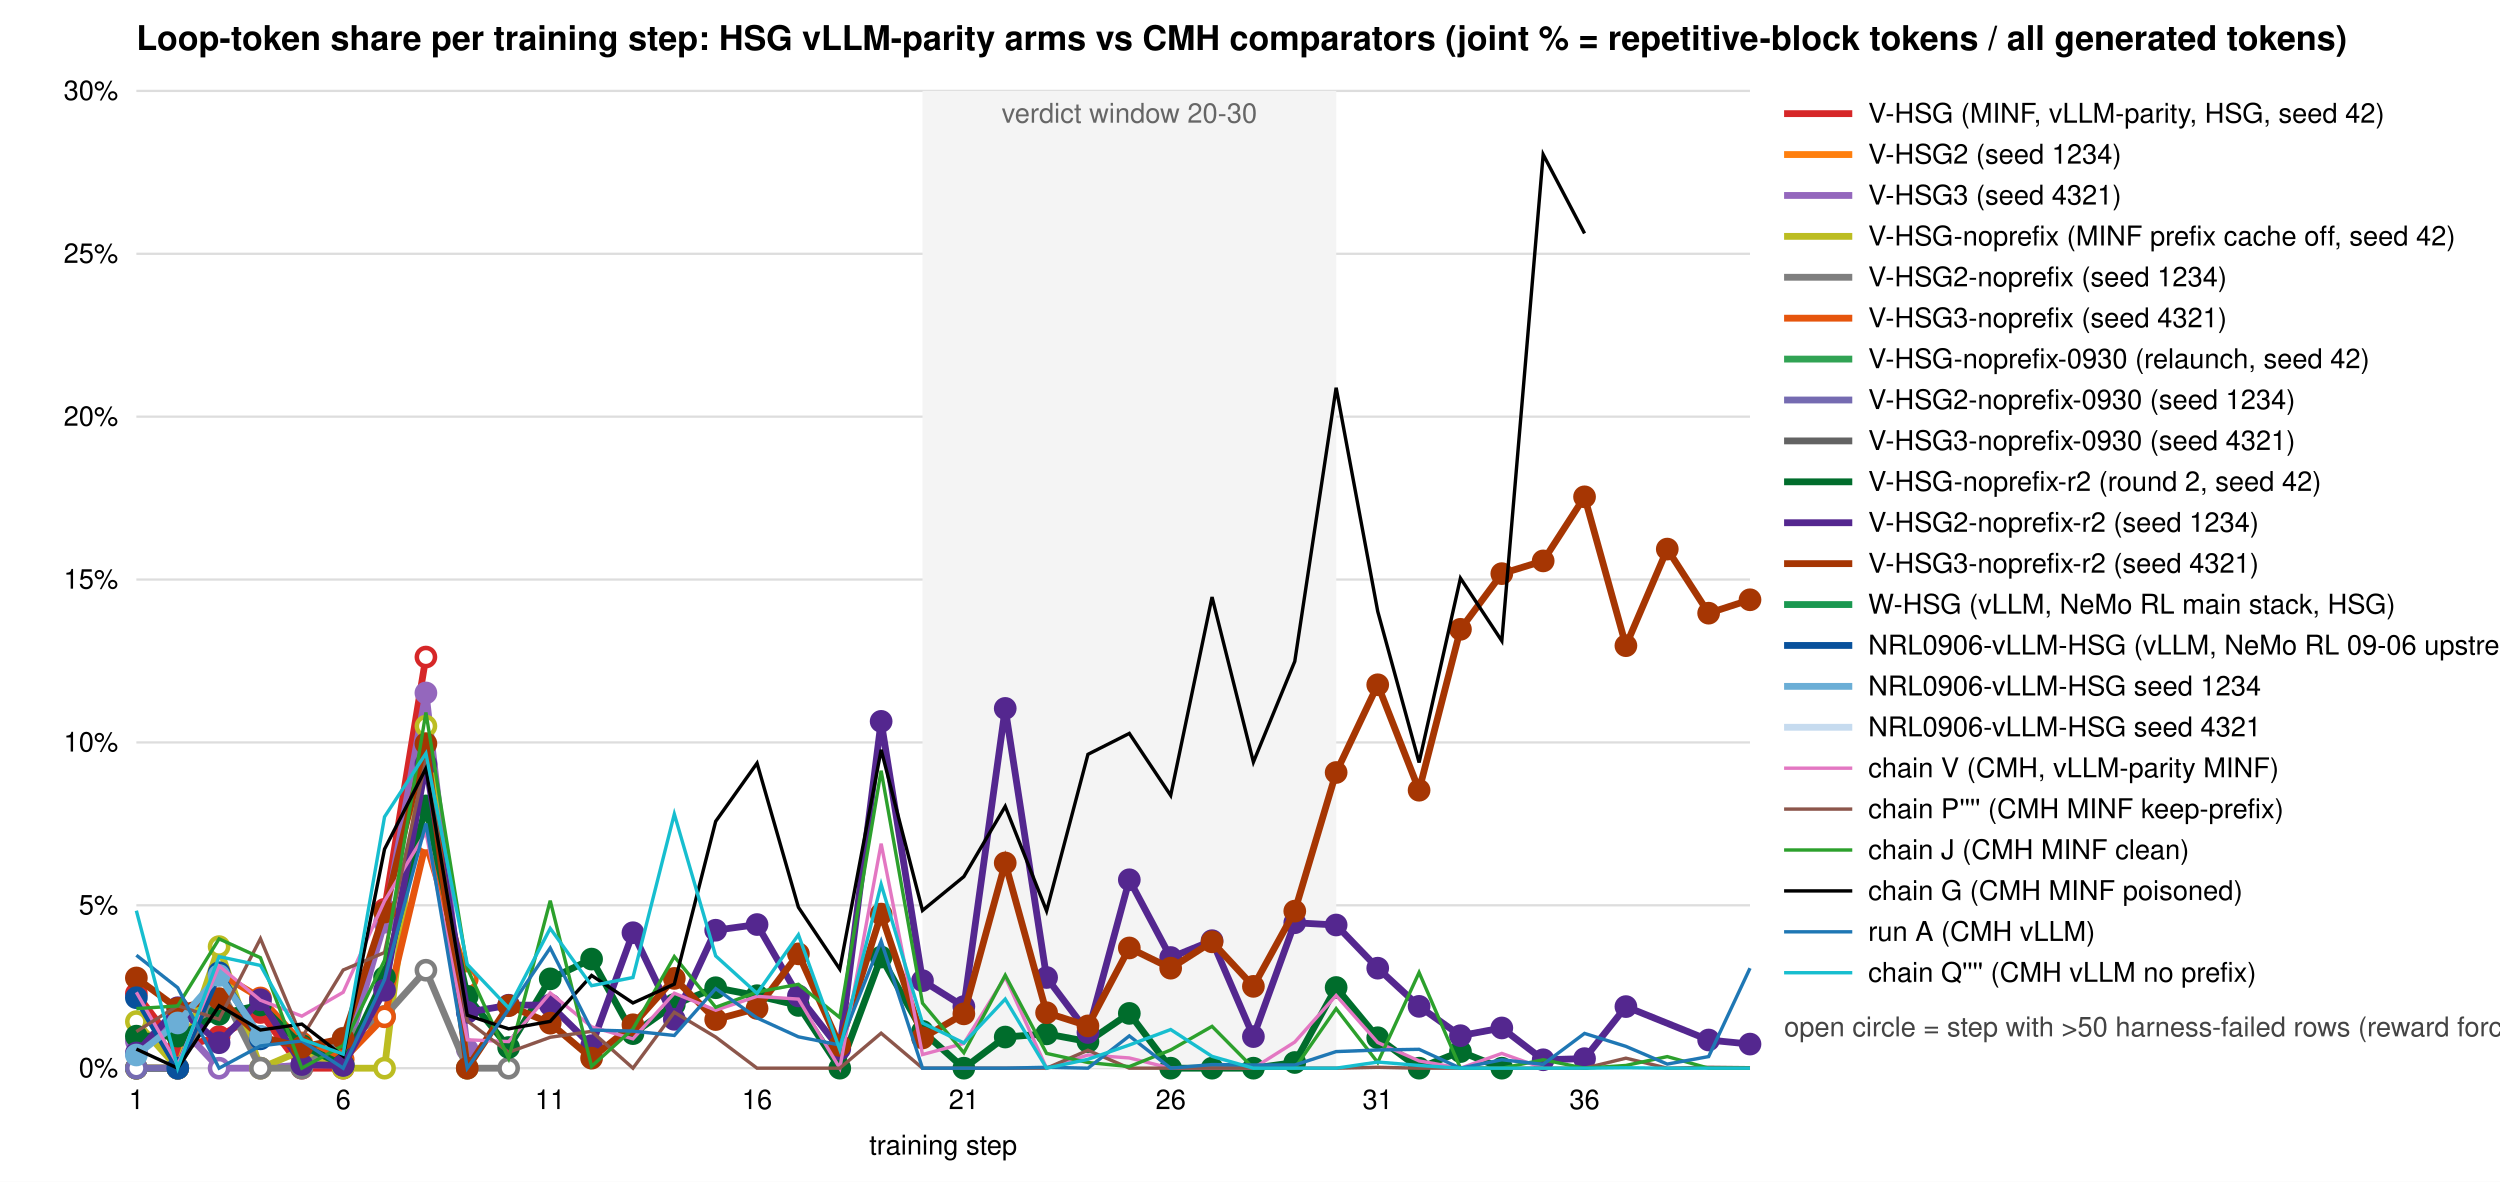
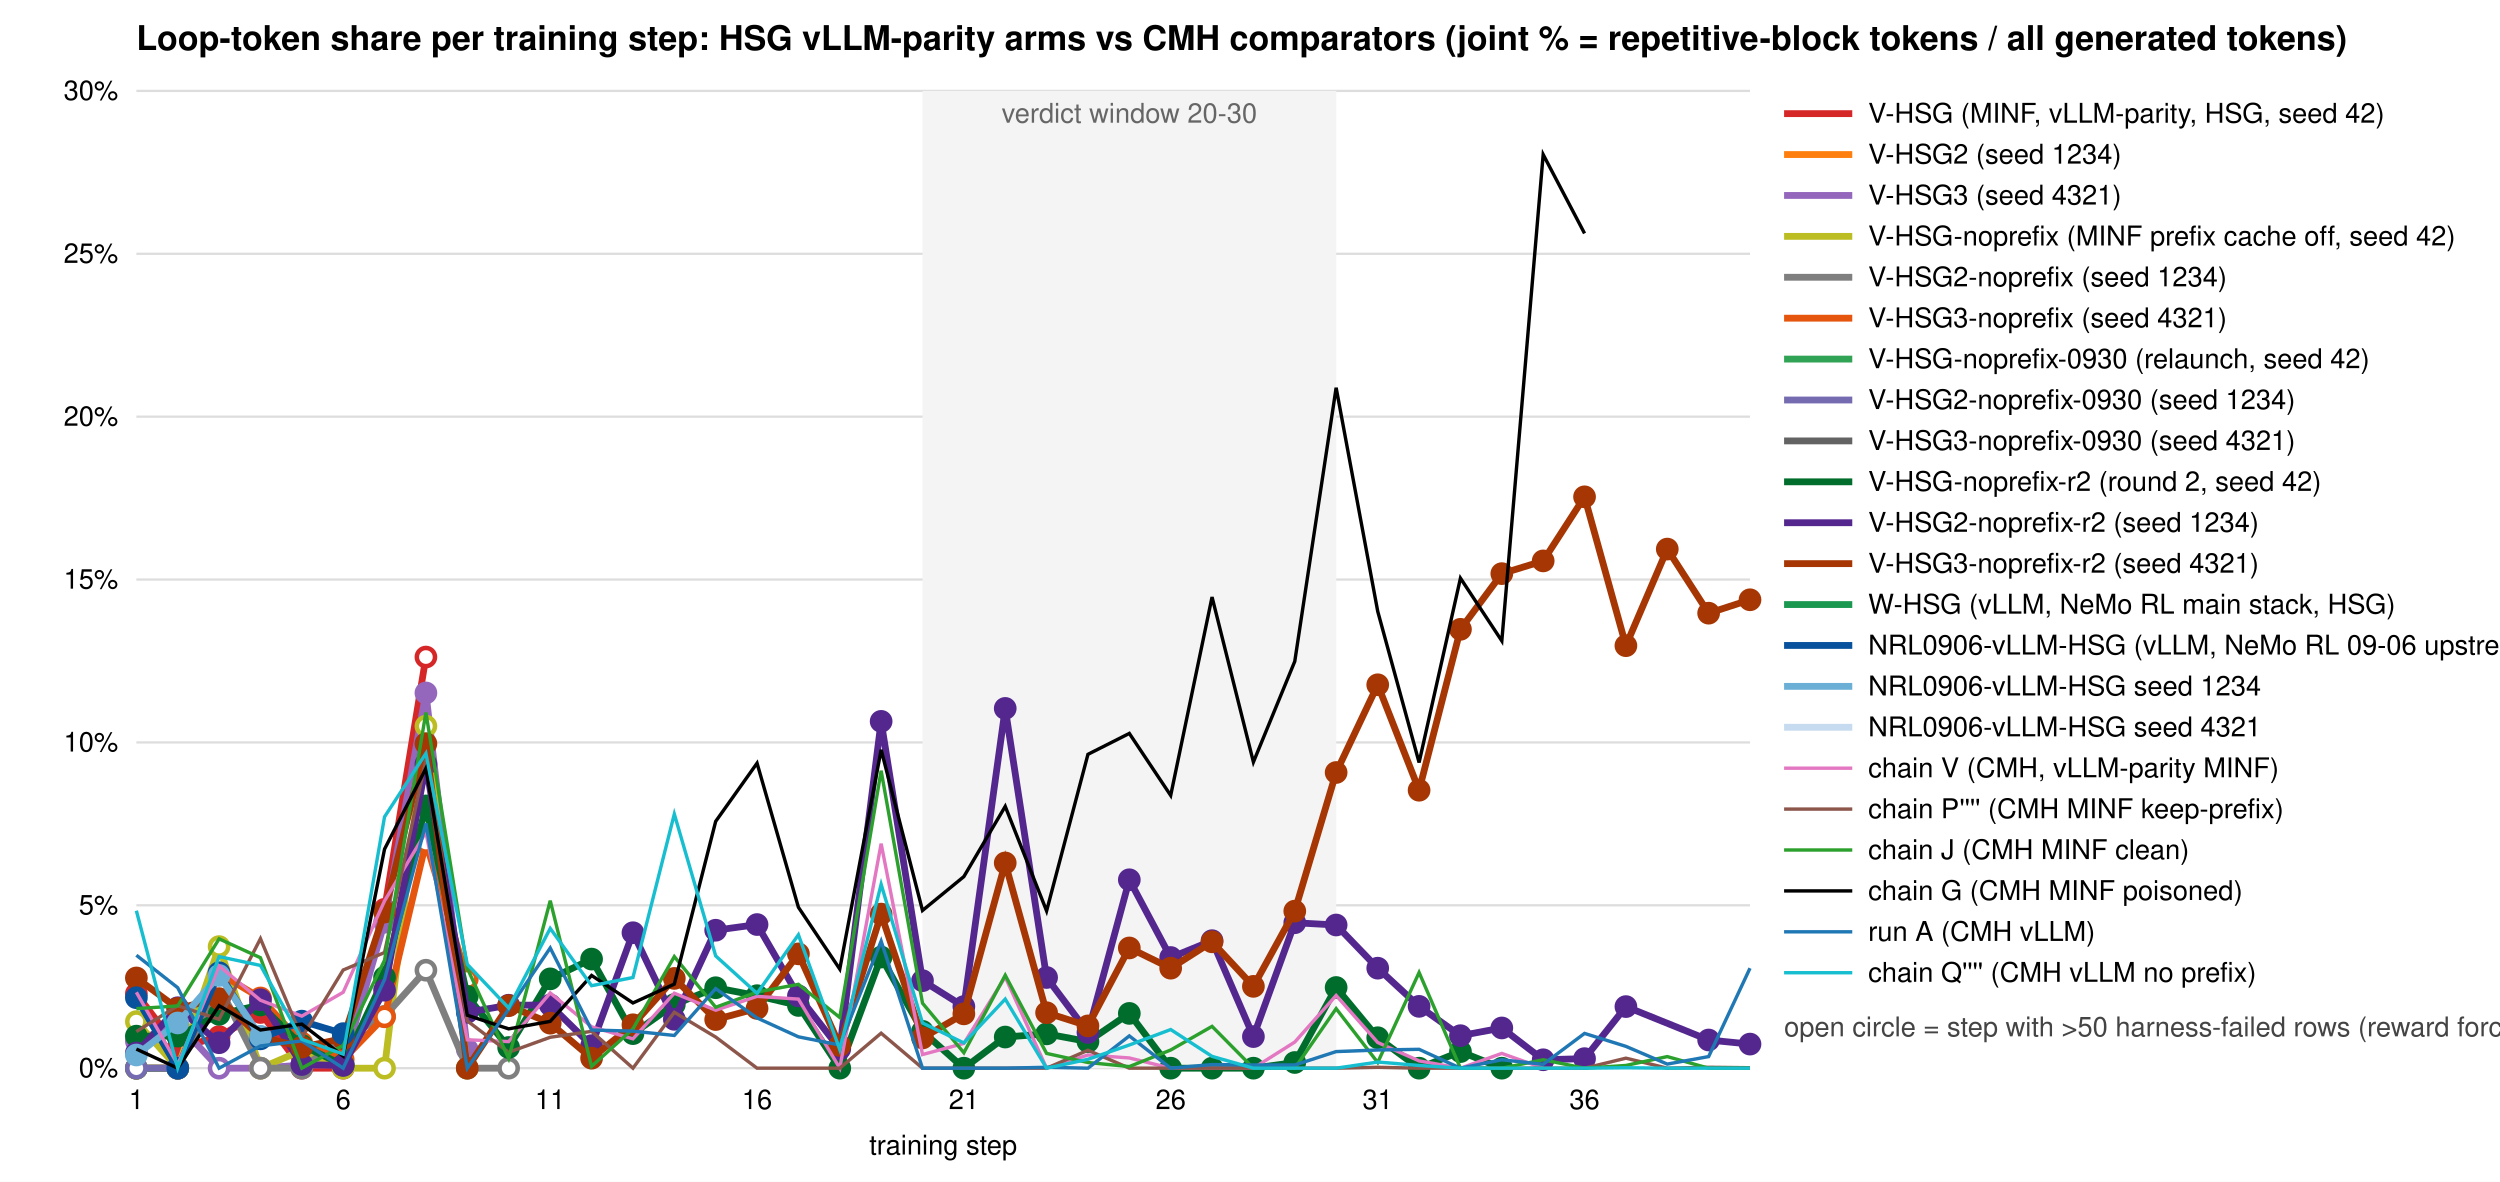
<svg xmlns="http://www.w3.org/2000/svg" width="1100" height="520" font-family="Helvetica,Arial" font-size="12">
  <rect width="1100" height="520" fill="white" />
  <text x="60" y="22" font-size="15" font-weight="bold">Loop-token share per training step: HSG vLLM-parity arms vs CMH comparators (joint % = repetitive-block tokens / all generated tokens)</text>
  <line x1="60" y1="470.0" x2="770" y2="470.0" stroke="#ddd" />
  <text x="52" y="474.0" text-anchor="end">0%</text>
  <line x1="60" y1="398.333" x2="770" y2="398.333" stroke="#ddd" />
  <text x="52" y="402.333" text-anchor="end">5%</text>
  <line x1="60" y1="326.667" x2="770" y2="326.667" stroke="#ddd" />
  <text x="52" y="330.667" text-anchor="end">10%</text>
  <line x1="60" y1="255.0" x2="770" y2="255.0" stroke="#ddd" />
  <text x="52" y="259.0" text-anchor="end">15%</text>
  <line x1="60" y1="183.333" x2="770" y2="183.333" stroke="#ddd" />
  <text x="52" y="187.333" text-anchor="end">20%</text>
  <line x1="60" y1="111.667" x2="770" y2="111.667" stroke="#ddd" />
  <text x="52" y="115.667" text-anchor="end">25%</text>
  <line x1="60" y1="40.0" x2="770" y2="40.0" stroke="#ddd" />
  <text x="52" y="44.0" text-anchor="end">30%</text>
  <text x="60.0" y="488" text-anchor="middle">1</text>
  <text x="151.026" y="488" text-anchor="middle">6</text>
  <text x="242.051" y="488" text-anchor="middle">11</text>
  <text x="333.077" y="488" text-anchor="middle">16</text>
  <text x="424.103" y="488" text-anchor="middle">21</text>
  <text x="515.128" y="488" text-anchor="middle">26</text>
  <text x="606.154" y="488" text-anchor="middle">31</text>
  <text x="697.179" y="488" text-anchor="middle">36</text>
  <text x="415.0" y="508" text-anchor="middle">training step</text>
  <rect x="405.897" y="40" width="182.051" height="430" fill="#f4f4f4" />
  <text x="496.923" y="54" text-anchor="middle" fill="#666">verdict window 20-30</text>
  <polyline fill="none" stroke="#d62728" stroke-width="3" points="60.0,437.2 78.2,461.2 96.4,456.1 114.6,445.5 132.8,470.0 151.0,470.0 169.2,400.1 187.4,289.1" />
  <circle cx="60.0" cy="437.2" r="4" fill="#d62728" stroke="#d62728" stroke-width="2" />
  <circle cx="78.2" cy="461.2" r="4" fill="#d62728" stroke="#d62728" stroke-width="2" />
  <circle cx="96.4" cy="456.1" r="4" fill="#d62728" stroke="#d62728" stroke-width="2" />
  <circle cx="114.6" cy="445.5" r="4" fill="#d62728" stroke="#d62728" stroke-width="2" />
  <circle cx="132.8" cy="470.0" r="4" fill="white" stroke="#d62728" stroke-width="2" />
  <circle cx="151.0" cy="470.0" r="4" fill="white" stroke="#d62728" stroke-width="2" />
  <circle cx="169.2" cy="400.1" r="4" fill="white" stroke="#d62728" stroke-width="2" />
  <circle cx="187.4" cy="289.1" r="4" fill="white" stroke="#d62728" stroke-width="2" />
  <line x1="785" y1="50" x2="815" y2="50" stroke="#d62728" stroke-width="3" />
  <text x="822" y="54">V-HSG (MINF, vLLM-parity, HSG, seed 42)</text>
  <polyline fill="none" stroke="#ff7f0e" stroke-width="3" points="60.0,470.0 78.2,470.0" />
  <circle cx="60.0" cy="470.0" r="4" fill="white" stroke="#ff7f0e" stroke-width="2" />
  <circle cx="78.2" cy="470.0" r="4" fill="white" stroke="#ff7f0e" stroke-width="2" />
  <line x1="785" y1="68" x2="815" y2="68" stroke="#ff7f0e" stroke-width="3" />
  <text x="822" y="72">V-HSG2 (seed 1234)</text>
  <polyline fill="none" stroke="#9467bd" stroke-width="3" points="60.0,458.1 78.2,450.5 96.4,470.0 114.6,470.0 132.8,468.6 151.0,468.5 169.2,405.8 187.4,304.9 205.6,461.8" />
  <circle cx="60.0" cy="458.1" r="4" fill="white" stroke="#9467bd" stroke-width="2" />
  <circle cx="78.2" cy="450.5" r="4" fill="white" stroke="#9467bd" stroke-width="2" />
  <circle cx="96.4" cy="470.0" r="4" fill="white" stroke="#9467bd" stroke-width="2" />
  <circle cx="114.6" cy="470.0" r="4" fill="white" stroke="#9467bd" stroke-width="2" />
  <circle cx="132.8" cy="468.6" r="4" fill="white" stroke="#9467bd" stroke-width="2" />
  <circle cx="151.0" cy="468.5" r="4" fill="white" stroke="#9467bd" stroke-width="2" />
  <circle cx="169.2" cy="405.8" r="4" fill="#9467bd" stroke="#9467bd" stroke-width="2" />
  <circle cx="187.4" cy="304.9" r="4" fill="#9467bd" stroke="#9467bd" stroke-width="2" />
  <circle cx="205.6" cy="461.8" r="4" fill="#9467bd" stroke="#9467bd" stroke-width="2" />
  <line x1="785" y1="86" x2="815" y2="86" stroke="#9467bd" stroke-width="3" />
  <text x="822" y="90">V-HSG3 (seed 4321)</text>
  <polyline fill="none" stroke="#bcbd22" stroke-width="3" points="60.0,449.5 78.2,470.0 96.4,416.5 114.6,470.0 132.8,462.2 151.0,470.0 169.2,470.0 187.4,319.5 205.6,470.0" />
  <circle cx="60.0" cy="449.5" r="4" fill="white" stroke="#bcbd22" stroke-width="2" />
  <circle cx="78.2" cy="470.0" r="4" fill="#bcbd22" stroke="#bcbd22" stroke-width="2" />
  <circle cx="96.4" cy="416.5" r="4" fill="white" stroke="#bcbd22" stroke-width="2" />
  <circle cx="114.6" cy="470.0" r="4" fill="white" stroke="#bcbd22" stroke-width="2" />
  <circle cx="132.8" cy="462.2" r="4" fill="white" stroke="#bcbd22" stroke-width="2" />
  <circle cx="151.0" cy="470.0" r="4" fill="white" stroke="#bcbd22" stroke-width="2" />
  <circle cx="169.2" cy="470.0" r="4" fill="white" stroke="#bcbd22" stroke-width="2" />
  <circle cx="187.4" cy="319.5" r="4" fill="white" stroke="#bcbd22" stroke-width="2" />
  <circle cx="205.6" cy="470.0" r="4" fill="white" stroke="#bcbd22" stroke-width="2" />
  <line x1="785" y1="104" x2="815" y2="104" stroke="#bcbd22" stroke-width="3" />
  <text x="822" y="108">V-HSG-noprefix (MINF prefix cache off, seed 42)</text>
  <polyline fill="none" stroke="#7f7f7f" stroke-width="3" points="60.0,470.0 78.2,470.0 96.4,434.0 114.6,470.0 132.8,470.0 151.0,456.8 169.2,447.2 187.4,426.9 205.6,470.0 223.8,470.0" />
  <circle cx="60.0" cy="470.0" r="4" fill="white" stroke="#7f7f7f" stroke-width="2" />
  <circle cx="78.2" cy="470.0" r="4" fill="white" stroke="#7f7f7f" stroke-width="2" />
  <circle cx="96.4" cy="434.0" r="4" fill="white" stroke="#7f7f7f" stroke-width="2" />
  <circle cx="114.6" cy="470.0" r="4" fill="white" stroke="#7f7f7f" stroke-width="2" />
  <circle cx="132.8" cy="470.0" r="4" fill="white" stroke="#7f7f7f" stroke-width="2" />
  <circle cx="151.0" cy="456.8" r="4" fill="white" stroke="#7f7f7f" stroke-width="2" />
  <circle cx="169.2" cy="447.2" r="4" fill="white" stroke="#7f7f7f" stroke-width="2" />
  <circle cx="187.4" cy="426.9" r="4" fill="white" stroke="#7f7f7f" stroke-width="2" />
  <circle cx="205.6" cy="470.0" r="4" fill="white" stroke="#7f7f7f" stroke-width="2" />
  <circle cx="223.8" cy="470.0" r="4" fill="white" stroke="#7f7f7f" stroke-width="2" />
  <line x1="785" y1="122" x2="815" y2="122" stroke="#7f7f7f" stroke-width="3" />
  <text x="822" y="126">V-HSG2-noprefix (seed 1234)</text>
  <polyline fill="none" stroke="#e6550d" stroke-width="3" points="60.0,470.0 78.2,470.0 96.4,428.2 114.6,439.1 132.8,458.9 151.0,466.2 169.2,447.4 187.4,370.7 205.6,430.8" />
  <circle cx="60.0" cy="470.0" r="4" fill="white" stroke="#e6550d" stroke-width="2" />
  <circle cx="78.2" cy="470.0" r="4" fill="white" stroke="#e6550d" stroke-width="2" />
  <circle cx="96.4" cy="428.2" r="4" fill="white" stroke="#e6550d" stroke-width="2" />
  <circle cx="114.6" cy="439.1" r="4" fill="white" stroke="#e6550d" stroke-width="2" />
  <circle cx="132.8" cy="458.9" r="4" fill="white" stroke="#e6550d" stroke-width="2" />
  <circle cx="151.0" cy="466.2" r="4" fill="#e6550d" stroke="#e6550d" stroke-width="2" />
  <circle cx="169.2" cy="447.4" r="4" fill="white" stroke="#e6550d" stroke-width="2" />
  <circle cx="187.4" cy="370.7" r="4" fill="white" stroke="#e6550d" stroke-width="2" />
  <circle cx="205.6" cy="430.8" r="4" fill="white" stroke="#e6550d" stroke-width="2" />
  <line x1="785" y1="140" x2="815" y2="140" stroke="#e6550d" stroke-width="3" />
  <text x="822" y="144">V-HSG3-noprefix (seed 4321)</text>
  <polyline fill="none" stroke="#31a354" stroke-width="3" points="60.0,470.0 78.2,470.0" />
  <circle cx="60.0" cy="470.0" r="4" fill="white" stroke="#31a354" stroke-width="2" />
  <circle cx="78.2" cy="470.0" r="4" fill="white" stroke="#31a354" stroke-width="2" />
  <line x1="785" y1="158" x2="815" y2="158" stroke="#31a354" stroke-width="3" />
  <text x="822" y="162">V-HSG-noprefix-0930 (relaunch, seed 42)</text>
  <polyline fill="none" stroke="#756bb1" stroke-width="3" points="60.0,470.0 78.2,470.0" />
  <circle cx="60.0" cy="470.0" r="4" fill="white" stroke="#756bb1" stroke-width="2" />
  <circle cx="78.2" cy="470.0" r="4" fill="white" stroke="#756bb1" stroke-width="2" />
  <line x1="785" y1="176" x2="815" y2="176" stroke="#756bb1" stroke-width="3" />
  <text x="822" y="180">V-HSG2-noprefix-0930 (seed 1234)</text>
  <line x1="785" y1="194" x2="815" y2="194" stroke="#636363" stroke-width="3" />
  <text x="822" y="198">V-HSG3-noprefix-0930 (seed 4321)</text>
  <polyline fill="none" stroke="#006d2c" stroke-width="3" points="60.0,455.9 78.2,455.9 96.4,446.3 114.6,442.2 132.8,460.0 151.0,468.6 169.2,430.0 187.4,354.6 205.6,438.4 223.8,460.9 242.1,430.7 260.3,422.0 278.5,454.8 296.7,442.0 314.9,434.6 333.1,438.1 351.3,442.4 369.5,470.0 387.7,421.1 405.9,453.8 424.1,470.0 442.3,456.3 460.5,454.9 478.7,458.3 496.9,445.9 515.1,470.0 533.3,470.0 551.5,470.0 569.7,467.5 587.9,434.5 606.2,456.6 624.4,470.0 642.6,462.7 660.8,470.0" />
  <circle cx="60.0" cy="455.9" r="4" fill="#006d2c" stroke="#006d2c" stroke-width="2" />
  <circle cx="78.2" cy="455.9" r="4" fill="#006d2c" stroke="#006d2c" stroke-width="2" />
  <circle cx="96.4" cy="446.3" r="4" fill="#006d2c" stroke="#006d2c" stroke-width="2" />
  <circle cx="114.6" cy="442.2" r="4" fill="#006d2c" stroke="#006d2c" stroke-width="2" />
  <circle cx="132.8" cy="460.0" r="4" fill="#006d2c" stroke="#006d2c" stroke-width="2" />
  <circle cx="151.0" cy="468.6" r="4" fill="#006d2c" stroke="#006d2c" stroke-width="2" />
  <circle cx="169.2" cy="430.0" r="4" fill="#006d2c" stroke="#006d2c" stroke-width="2" />
  <circle cx="187.4" cy="354.6" r="4" fill="#006d2c" stroke="#006d2c" stroke-width="2" />
  <circle cx="205.6" cy="438.4" r="4" fill="#006d2c" stroke="#006d2c" stroke-width="2" />
  <circle cx="223.8" cy="460.9" r="4" fill="#006d2c" stroke="#006d2c" stroke-width="2" />
  <circle cx="242.1" cy="430.7" r="4" fill="#006d2c" stroke="#006d2c" stroke-width="2" />
  <circle cx="260.3" cy="422.0" r="4" fill="#006d2c" stroke="#006d2c" stroke-width="2" />
  <circle cx="278.5" cy="454.8" r="4" fill="#006d2c" stroke="#006d2c" stroke-width="2" />
  <circle cx="296.7" cy="442.0" r="4" fill="#006d2c" stroke="#006d2c" stroke-width="2" />
  <circle cx="314.9" cy="434.6" r="4" fill="#006d2c" stroke="#006d2c" stroke-width="2" />
  <circle cx="333.1" cy="438.1" r="4" fill="#006d2c" stroke="#006d2c" stroke-width="2" />
  <circle cx="351.3" cy="442.4" r="4" fill="#006d2c" stroke="#006d2c" stroke-width="2" />
  <circle cx="369.5" cy="470.0" r="4" fill="#006d2c" stroke="#006d2c" stroke-width="2" />
  <circle cx="387.7" cy="421.1" r="4" fill="#006d2c" stroke="#006d2c" stroke-width="2" />
  <circle cx="405.9" cy="453.8" r="4" fill="#006d2c" stroke="#006d2c" stroke-width="2" />
  <circle cx="424.1" cy="470.0" r="4" fill="#006d2c" stroke="#006d2c" stroke-width="2" />
  <circle cx="442.3" cy="456.3" r="4" fill="#006d2c" stroke="#006d2c" stroke-width="2" />
  <circle cx="460.5" cy="454.9" r="4" fill="#006d2c" stroke="#006d2c" stroke-width="2" />
  <circle cx="478.7" cy="458.3" r="4" fill="#006d2c" stroke="#006d2c" stroke-width="2" />
  <circle cx="496.9" cy="445.9" r="4" fill="#006d2c" stroke="#006d2c" stroke-width="2" />
  <circle cx="515.1" cy="470.0" r="4" fill="#006d2c" stroke="#006d2c" stroke-width="2" />
  <circle cx="533.3" cy="470.0" r="4" fill="#006d2c" stroke="#006d2c" stroke-width="2" />
  <circle cx="551.5" cy="470.0" r="4" fill="#006d2c" stroke="#006d2c" stroke-width="2" />
  <circle cx="569.7" cy="467.5" r="4" fill="#006d2c" stroke="#006d2c" stroke-width="2" />
  <circle cx="587.9" cy="434.5" r="4" fill="#006d2c" stroke="#006d2c" stroke-width="2" />
  <circle cx="606.2" cy="456.6" r="4" fill="#006d2c" stroke="#006d2c" stroke-width="2" />
  <circle cx="624.4" cy="470.0" r="4" fill="#006d2c" stroke="#006d2c" stroke-width="2" />
  <circle cx="642.6" cy="462.7" r="4" fill="#006d2c" stroke="#006d2c" stroke-width="2" />
  <circle cx="660.8" cy="470.0" r="4" fill="#006d2c" stroke="#006d2c" stroke-width="2" />
  <line x1="785" y1="212" x2="815" y2="212" stroke="#006d2c" stroke-width="3" />
  <text x="822" y="216">V-HSG-noprefix-r2 (round 2, seed 42)</text>
  <polyline fill="none" stroke="#54278f" stroke-width="3" points="60.0,463.3 78.2,443.4 96.4,458.8 114.6,439.9 132.8,468.4 151.0,468.8 169.2,435.7 187.4,336.2 205.6,445.4 223.8,442.3 242.1,442.2 260.3,460.1 278.5,410.4 296.7,448.5 314.9,409.3 333.1,406.8 351.3,438.2 369.5,461.5 387.7,317.4 405.9,431.5 424.1,442.9 442.3,311.7 460.5,430.1 478.7,454.3 496.9,387.1 515.1,421.3 533.3,413.9 551.5,456.1 569.7,406.0 587.9,407.0 606.2,426.0 624.4,442.8 642.6,455.7 660.8,452.3 679.0,466.3 697.2,465.8 715.4,442.9 751.8,457.6 770.0,459.4" />
  <circle cx="60.0" cy="463.3" r="4" fill="#54278f" stroke="#54278f" stroke-width="2" />
  <circle cx="78.2" cy="443.4" r="4" fill="#54278f" stroke="#54278f" stroke-width="2" />
  <circle cx="96.4" cy="458.8" r="4" fill="#54278f" stroke="#54278f" stroke-width="2" />
  <circle cx="114.6" cy="439.9" r="4" fill="#54278f" stroke="#54278f" stroke-width="2" />
  <circle cx="132.8" cy="468.4" r="4" fill="#54278f" stroke="#54278f" stroke-width="2" />
  <circle cx="151.0" cy="468.8" r="4" fill="#54278f" stroke="#54278f" stroke-width="2" />
  <circle cx="169.2" cy="435.7" r="4" fill="#54278f" stroke="#54278f" stroke-width="2" />
  <circle cx="187.4" cy="336.2" r="4" fill="#54278f" stroke="#54278f" stroke-width="2" />
  <circle cx="205.6" cy="445.4" r="4" fill="#54278f" stroke="#54278f" stroke-width="2" />
  <circle cx="223.8" cy="442.3" r="4" fill="#54278f" stroke="#54278f" stroke-width="2" />
  <circle cx="242.1" cy="442.2" r="4" fill="#54278f" stroke="#54278f" stroke-width="2" />
  <circle cx="260.3" cy="460.1" r="4" fill="#54278f" stroke="#54278f" stroke-width="2" />
  <circle cx="278.5" cy="410.4" r="4" fill="#54278f" stroke="#54278f" stroke-width="2" />
  <circle cx="296.7" cy="448.5" r="4" fill="#54278f" stroke="#54278f" stroke-width="2" />
  <circle cx="314.9" cy="409.3" r="4" fill="#54278f" stroke="#54278f" stroke-width="2" />
  <circle cx="333.1" cy="406.8" r="4" fill="#54278f" stroke="#54278f" stroke-width="2" />
  <circle cx="351.3" cy="438.2" r="4" fill="#54278f" stroke="#54278f" stroke-width="2" />
  <circle cx="369.5" cy="461.5" r="4" fill="#54278f" stroke="#54278f" stroke-width="2" />
  <circle cx="387.7" cy="317.4" r="4" fill="#54278f" stroke="#54278f" stroke-width="2" />
  <circle cx="405.9" cy="431.5" r="4" fill="#54278f" stroke="#54278f" stroke-width="2" />
  <circle cx="424.1" cy="442.9" r="4" fill="#54278f" stroke="#54278f" stroke-width="2" />
  <circle cx="442.3" cy="311.7" r="4" fill="#54278f" stroke="#54278f" stroke-width="2" />
  <circle cx="460.5" cy="430.1" r="4" fill="#54278f" stroke="#54278f" stroke-width="2" />
  <circle cx="478.7" cy="454.3" r="4" fill="#54278f" stroke="#54278f" stroke-width="2" />
  <circle cx="496.9" cy="387.1" r="4" fill="#54278f" stroke="#54278f" stroke-width="2" />
  <circle cx="515.1" cy="421.3" r="4" fill="#54278f" stroke="#54278f" stroke-width="2" />
  <circle cx="533.3" cy="413.9" r="4" fill="#54278f" stroke="#54278f" stroke-width="2" />
  <circle cx="551.5" cy="456.1" r="4" fill="#54278f" stroke="#54278f" stroke-width="2" />
  <circle cx="569.7" cy="406.0" r="4" fill="#54278f" stroke="#54278f" stroke-width="2" />
  <circle cx="587.9" cy="407.0" r="4" fill="#54278f" stroke="#54278f" stroke-width="2" />
  <circle cx="606.2" cy="426.0" r="4" fill="#54278f" stroke="#54278f" stroke-width="2" />
  <circle cx="624.4" cy="442.8" r="4" fill="#54278f" stroke="#54278f" stroke-width="2" />
  <circle cx="642.6" cy="455.7" r="4" fill="#54278f" stroke="#54278f" stroke-width="2" />
  <circle cx="660.8" cy="452.3" r="4" fill="#54278f" stroke="#54278f" stroke-width="2" />
  <circle cx="679.0" cy="466.3" r="4" fill="#54278f" stroke="#54278f" stroke-width="2" />
  <circle cx="697.2" cy="465.8" r="4" fill="#54278f" stroke="#54278f" stroke-width="2" />
  <circle cx="715.4" cy="442.9" r="4" fill="#54278f" stroke="#54278f" stroke-width="2" />
  <circle cx="751.8" cy="457.6" r="4" fill="#54278f" stroke="#54278f" stroke-width="2" />
  <circle cx="770.0" cy="459.4" r="4" fill="#54278f" stroke="#54278f" stroke-width="2" />
  <line x1="785" y1="230" x2="815" y2="230" stroke="#54278f" stroke-width="3" />
  <text x="822" y="234">V-HSG2-noprefix-r2 (seed 1234)</text>
  <polyline fill="none" stroke="#a63603" stroke-width="3" points="60.0,430.3 78.2,443.7 96.4,439.4 114.6,456.2 132.8,460.7 151.0,457.0 169.2,401.3 187.4,327.2 205.6,470.0 223.8,442.5 242.1,450.2 260.3,465.6 278.5,450.9 296.7,430.5 314.9,448.6 333.1,443.7 351.3,419.7 369.5,460.0 387.7,402.2 405.9,456.7 424.1,446.1 442.3,379.7 460.5,445.6 478.7,451.4 496.9,417.1 515.1,426.0 533.3,414.4 551.5,434.0 569.7,400.9 587.9,339.9 606.2,301.3 624.4,347.7 642.6,276.9 660.8,252.4 679.0,246.8 697.2,218.6 715.4,284.1 733.6,241.6 751.8,269.8 770.0,263.9" />
  <circle cx="60.0" cy="430.3" r="4" fill="#a63603" stroke="#a63603" stroke-width="2" />
  <circle cx="78.2" cy="443.7" r="4" fill="#a63603" stroke="#a63603" stroke-width="2" />
  <circle cx="96.4" cy="439.4" r="4" fill="#a63603" stroke="#a63603" stroke-width="2" />
  <circle cx="114.6" cy="456.2" r="4" fill="#a63603" stroke="#a63603" stroke-width="2" />
  <circle cx="132.8" cy="460.7" r="4" fill="#a63603" stroke="#a63603" stroke-width="2" />
  <circle cx="151.0" cy="457.0" r="4" fill="#a63603" stroke="#a63603" stroke-width="2" />
  <circle cx="169.2" cy="401.3" r="4" fill="#a63603" stroke="#a63603" stroke-width="2" />
  <circle cx="187.4" cy="327.2" r="4" fill="#a63603" stroke="#a63603" stroke-width="2" />
  <circle cx="205.6" cy="470.0" r="4" fill="#a63603" stroke="#a63603" stroke-width="2" />
  <circle cx="223.8" cy="442.5" r="4" fill="#a63603" stroke="#a63603" stroke-width="2" />
  <circle cx="242.1" cy="450.2" r="4" fill="#a63603" stroke="#a63603" stroke-width="2" />
  <circle cx="260.3" cy="465.6" r="4" fill="#a63603" stroke="#a63603" stroke-width="2" />
  <circle cx="278.5" cy="450.9" r="4" fill="#a63603" stroke="#a63603" stroke-width="2" />
  <circle cx="296.7" cy="430.5" r="4" fill="#a63603" stroke="#a63603" stroke-width="2" />
  <circle cx="314.9" cy="448.6" r="4" fill="#a63603" stroke="#a63603" stroke-width="2" />
  <circle cx="333.1" cy="443.7" r="4" fill="#a63603" stroke="#a63603" stroke-width="2" />
  <circle cx="351.3" cy="419.7" r="4" fill="#a63603" stroke="#a63603" stroke-width="2" />
  <circle cx="369.5" cy="460.0" r="4" fill="#a63603" stroke="#a63603" stroke-width="2" />
  <circle cx="387.7" cy="402.2" r="4" fill="#a63603" stroke="#a63603" stroke-width="2" />
  <circle cx="405.9" cy="456.7" r="4" fill="#a63603" stroke="#a63603" stroke-width="2" />
  <circle cx="424.1" cy="446.1" r="4" fill="#a63603" stroke="#a63603" stroke-width="2" />
  <circle cx="442.3" cy="379.7" r="4" fill="#a63603" stroke="#a63603" stroke-width="2" />
  <circle cx="460.5" cy="445.6" r="4" fill="#a63603" stroke="#a63603" stroke-width="2" />
  <circle cx="478.7" cy="451.4" r="4" fill="#a63603" stroke="#a63603" stroke-width="2" />
  <circle cx="496.9" cy="417.1" r="4" fill="#a63603" stroke="#a63603" stroke-width="2" />
  <circle cx="515.1" cy="426.0" r="4" fill="#a63603" stroke="#a63603" stroke-width="2" />
  <circle cx="533.3" cy="414.4" r="4" fill="#a63603" stroke="#a63603" stroke-width="2" />
  <circle cx="551.5" cy="434.0" r="4" fill="#a63603" stroke="#a63603" stroke-width="2" />
  <circle cx="569.7" cy="400.9" r="4" fill="#a63603" stroke="#a63603" stroke-width="2" />
  <circle cx="587.9" cy="339.9" r="4" fill="#a63603" stroke="#a63603" stroke-width="2" />
  <circle cx="606.2" cy="301.3" r="4" fill="#a63603" stroke="#a63603" stroke-width="2" />
  <circle cx="624.4" cy="347.7" r="4" fill="#a63603" stroke="#a63603" stroke-width="2" />
  <circle cx="642.6" cy="276.9" r="4" fill="#a63603" stroke="#a63603" stroke-width="2" />
  <circle cx="660.8" cy="252.4" r="4" fill="#a63603" stroke="#a63603" stroke-width="2" />
  <circle cx="679.0" cy="246.8" r="4" fill="#a63603" stroke="#a63603" stroke-width="2" />
  <circle cx="697.2" cy="218.6" r="4" fill="#a63603" stroke="#a63603" stroke-width="2" />
  <circle cx="715.4" cy="284.1" r="4" fill="#a63603" stroke="#a63603" stroke-width="2" />
  <circle cx="733.6" cy="241.6" r="4" fill="#a63603" stroke="#a63603" stroke-width="2" />
  <circle cx="751.8" cy="269.8" r="4" fill="#a63603" stroke="#a63603" stroke-width="2" />
  <circle cx="770.0" cy="263.9" r="4" fill="#a63603" stroke="#a63603" stroke-width="2" />
  <line x1="785" y1="248" x2="815" y2="248" stroke="#a63603" stroke-width="3" />
  <text x="822" y="252">V-HSG3-noprefix-r2 (seed 4321)</text>
  <line x1="785" y1="266" x2="815" y2="266" stroke="#1a9850" stroke-width="3" />
  <text x="822" y="270">W-HSG (vLLM, NeMo RL main stack, HSG)</text>
-   <polyline fill="none" stroke="#08519c" stroke-width="3" points="60.0,439.0 78.2,470.0 96.4,428.0 114.6,457.1" />
+   <polyline fill="none" stroke="#08519c" stroke-width="3" points="60.0,439.0 78.2,470.0 96.4,428.0 114.6,457.1 132.8,449.3 151.0,454.8" />
  <circle cx="60.0" cy="439.0" r="4" fill="#08519c" stroke="#08519c" stroke-width="2" />
  <circle cx="78.2" cy="470.0" r="4" fill="#08519c" stroke="#08519c" stroke-width="2" />
  <circle cx="96.4" cy="428.0" r="4" fill="#08519c" stroke="#08519c" stroke-width="2" />
  <circle cx="114.6" cy="457.1" r="4" fill="#08519c" stroke="#08519c" stroke-width="2" />
+   <circle cx="132.8" cy="449.3" r="4" fill="#08519c" stroke="#08519c" stroke-width="2" />
+   <circle cx="151.0" cy="454.8" r="4" fill="#08519c" stroke="#08519c" stroke-width="2" />
  <line x1="785" y1="284" x2="815" y2="284" stroke="#08519c" stroke-width="3" />
  <text x="822" y="288">NRL0906-vLLM-HSG (vLLM, NeMo RL 09-06 upstream, seed 42)</text>
  <polyline fill="none" stroke="#6baed6" stroke-width="3" points="60.0,464.2 78.2,450.1 96.4,429.2 114.6,456.0" />
  <circle cx="60.0" cy="464.2" r="4" fill="#6baed6" stroke="#6baed6" stroke-width="2" />
  <circle cx="78.2" cy="450.1" r="4" fill="#6baed6" stroke="#6baed6" stroke-width="2" />
  <circle cx="96.4" cy="429.2" r="4" fill="#6baed6" stroke="#6baed6" stroke-width="2" />
  <circle cx="114.6" cy="456.0" r="4" fill="#6baed6" stroke="#6baed6" stroke-width="2" />
  <line x1="785" y1="302" x2="815" y2="302" stroke="#6baed6" stroke-width="3" />
  <text x="822" y="306">NRL0906-vLLM-HSG seed 1234</text>
  <line x1="785" y1="320" x2="815" y2="320" stroke="#c6dbef" stroke-width="3" />
  <text x="822" y="324">NRL0906-vLLM-HSG seed 4321</text>
  <polyline fill="none" stroke="#e377c2" stroke-width="1.5" points="60.0,436.6 78.2,468.4 96.4,425.0 114.6,440.1 132.8,447.1 151.0,436.6 169.2,396.4 187.4,366.2 205.6,457.5 223.8,458.3 242.1,436.9 260.3,451.8 278.5,457.1 296.7,437.0 314.9,444.5 333.1,438.4 351.3,439.6 369.5,470.0 387.7,371.2 405.9,464.0 424.1,459.1 442.3,429.9 460.5,470.0 478.7,464.2 496.9,465.5 515.1,470.0 533.3,470.0 551.5,470.0 569.7,458.5 587.9,438.0 606.2,458.7 624.4,466.8 642.6,470.0 660.8,463.5 679.0,470.0" />
  <line x1="785" y1="338" x2="815" y2="338" stroke="#e377c2" stroke-width="1.5" />
  <text x="822" y="342">chain V (CMH, vLLM-parity MINF)</text>
  <polyline fill="none" stroke="#8c564b" stroke-width="1.5" points="60.0,453.9 78.2,442.5 96.4,448.5 114.6,413.0 132.8,456.6 151.0,426.8 169.2,419.1 187.4,334.3 205.6,449.2 223.8,463.0 242.1,456.4 260.3,453.8 278.5,470.0 296.7,445.4 314.9,456.3 333.1,470.0 351.3,470.0 369.5,470.0 387.7,454.6 405.9,470.0 424.1,470.0 442.3,470.0 460.5,470.0 478.7,462.1 496.9,470.0 515.1,470.0 533.3,470.0 551.5,470.0 569.7,470.0 587.9,470.0 606.2,469.6 624.4,470.0 642.6,470.0 660.8,470.0 679.0,470.0 697.2,470.0 715.4,465.6 733.6,470.0 751.8,469.6 770.0,469.8" />
  <line x1="785" y1="356" x2="815" y2="356" stroke="#8c564b" stroke-width="1.5" />
  <text x="822" y="360">chain P'''' (CMH MINF keep-prefix)</text>
  <polyline fill="none" stroke="#2ca02c" stroke-width="1.5" points="60.0,443.8 78.2,442.6 96.4,413.1 114.6,421.4 132.8,470.0 151.0,460.0 169.2,422.5 187.4,313.5 205.6,426.0 223.8,465.7 242.1,396.3 260.3,469.2 278.5,452.7 296.7,420.9 314.9,443.2 333.1,436.5 351.3,433.1 369.5,447.7 387.7,339.1 405.9,441.4 424.1,463.2 442.3,429.1 460.5,463.5 478.7,467.5 496.9,469.3 515.1,462.0 533.3,451.6 551.5,470.0 569.7,470.0 587.9,443.8 606.2,467.5 624.4,427.9 642.6,470.0 660.8,470.0 679.0,466.3 697.2,470.0 715.4,468.8 733.6,464.9 751.8,470.0 770.0,470.0" />
  <line x1="785" y1="374" x2="815" y2="374" stroke="#2ca02c" stroke-width="1.5" />
  <text x="822" y="378">chain J (CMH MINF clean)</text>
  <polyline fill="none" stroke="#000000" stroke-width="1.5" points="60.0,461.6 78.2,470.0 96.4,442.5 114.6,453.2 132.8,450.6 151.0,464.7 169.2,373.6 187.4,338.1 205.6,446.7 223.8,452.7 242.1,449.4 260.3,429.2 278.5,441.3 296.7,433.0 314.9,361.4 333.1,335.8 351.3,399.2 369.5,426.4 387.7,329.9 405.9,400.6 424.1,385.7 442.3,354.8 460.5,400.8 478.7,331.9 496.9,322.7 515.1,350.0 533.3,262.7 551.5,335.3 569.7,291.0 587.9,170.6 606.2,269.0 624.4,335.5 642.6,254.4 660.8,282.0 679.0,68.0 697.2,102.7" />
  <line x1="785" y1="392" x2="815" y2="392" stroke="#000000" stroke-width="1.5" />
  <text x="822" y="396">chain G (CMH MINF poisoned)</text>
  <polyline fill="none" stroke="#1f77b4" stroke-width="1.5" points="60.0,420.3 78.2,434.6 96.4,470.0 114.6,460.2 132.8,458.0 151.0,470.0 169.2,431.0 187.4,362.3 205.6,470.0 223.8,444.1 242.1,417.1 260.3,453.2 278.5,453.7 296.7,455.6 314.9,435.0 333.1,447.9 351.3,456.2 369.5,459.8 387.7,414.1 405.9,470.0 424.1,470.0 442.3,470.0 460.5,469.6 478.7,470.0 496.9,455.8 515.1,470.0 533.3,468.4 551.5,468.6 569.7,468.6 587.9,462.7 606.2,462.0 624.4,461.7 642.6,470.0 660.8,466.3 679.0,468.3 697.2,454.7 715.4,460.4 733.6,468.2 751.8,464.9 770.0,426.0" />
  <line x1="785" y1="410" x2="815" y2="410" stroke="#1f77b4" stroke-width="1.5" />
  <text x="822" y="414">run A (CMH vLLM)</text>
  <polyline fill="none" stroke="#17becf" stroke-width="1.5" points="60.0,400.7 78.2,470.0 96.4,420.9 114.6,424.8 132.8,457.3 151.0,463.8 169.2,359.4 187.4,331.5 205.6,424.3 223.8,443.5 242.1,408.5 260.3,433.7 278.5,430.1 296.7,358.2 314.9,420.6 333.1,437.1 351.3,411.3 369.5,461.8 387.7,389.1 405.9,450.1 424.1,458.9 442.3,439.6 460.5,470.0 478.7,466.1 496.9,459.8 515.1,453.0 533.3,464.8 551.5,470.0 569.7,470.0 587.9,470.0 606.2,467.3 624.4,468.8 642.6,470.0 660.8,470.0 679.0,470.0 697.2,470.0 715.4,469.8 733.6,470.0 751.8,470.0 770.0,470.0" />
  <line x1="785" y1="428" x2="815" y2="428" stroke="#17becf" stroke-width="1.5" />
  <text x="822" y="432">chain Q'''' (CMH vLLM no prefix)</text>
  <text x="785" y="456" fill="#444">open circle = step with &gt;50 harness-failed rows (reward forced 0)</text>
</svg>
